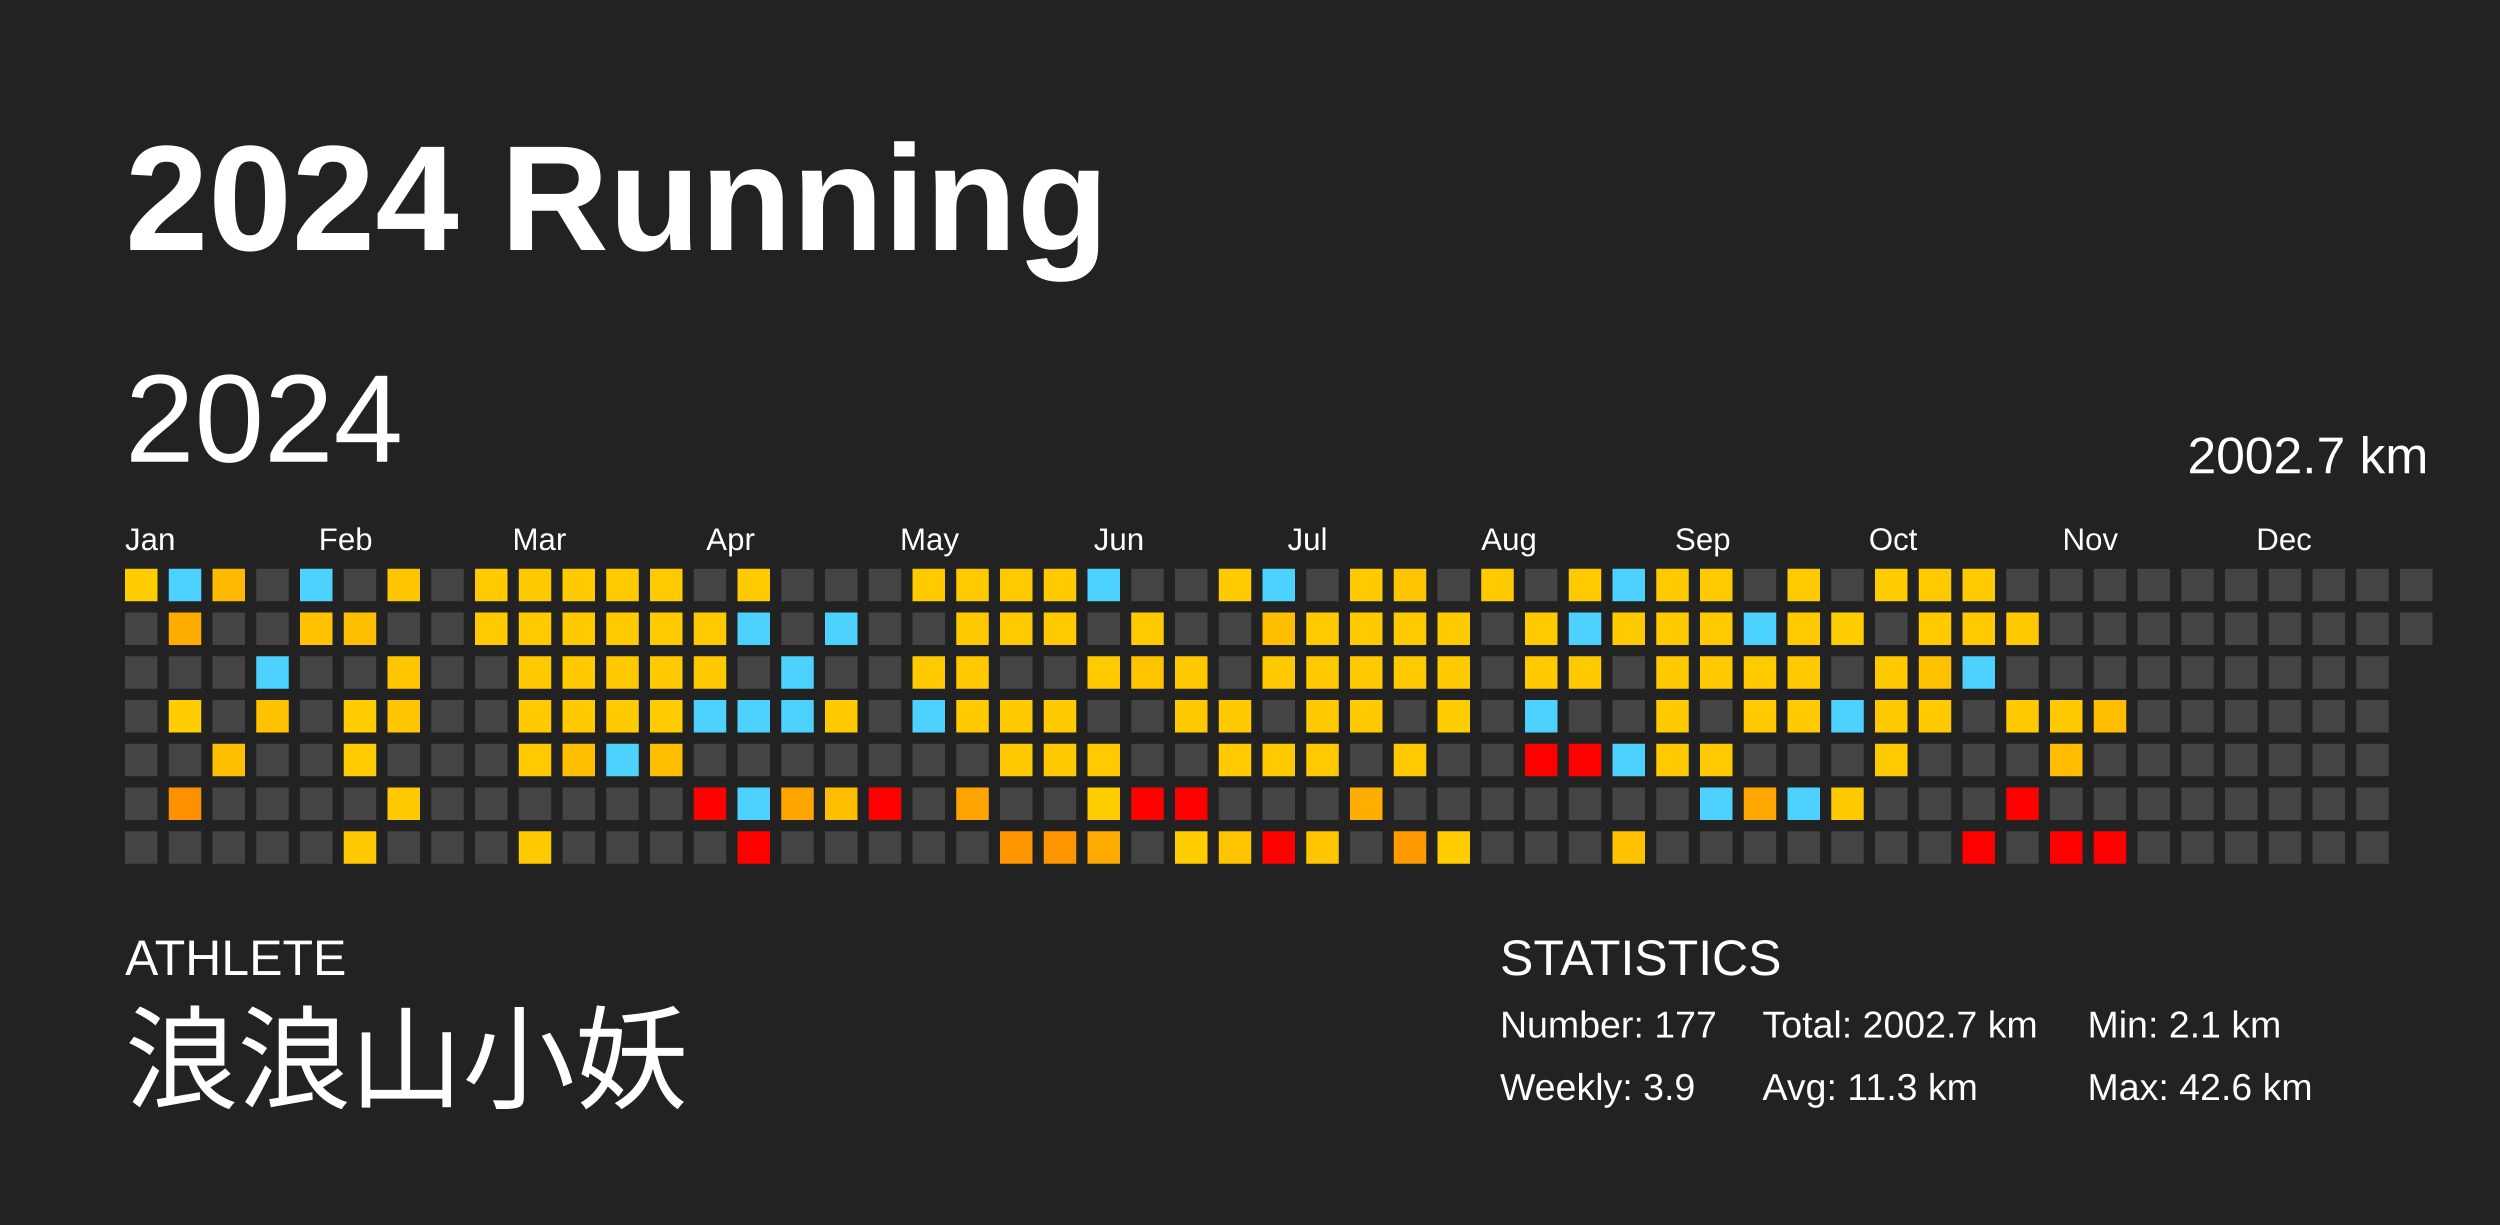
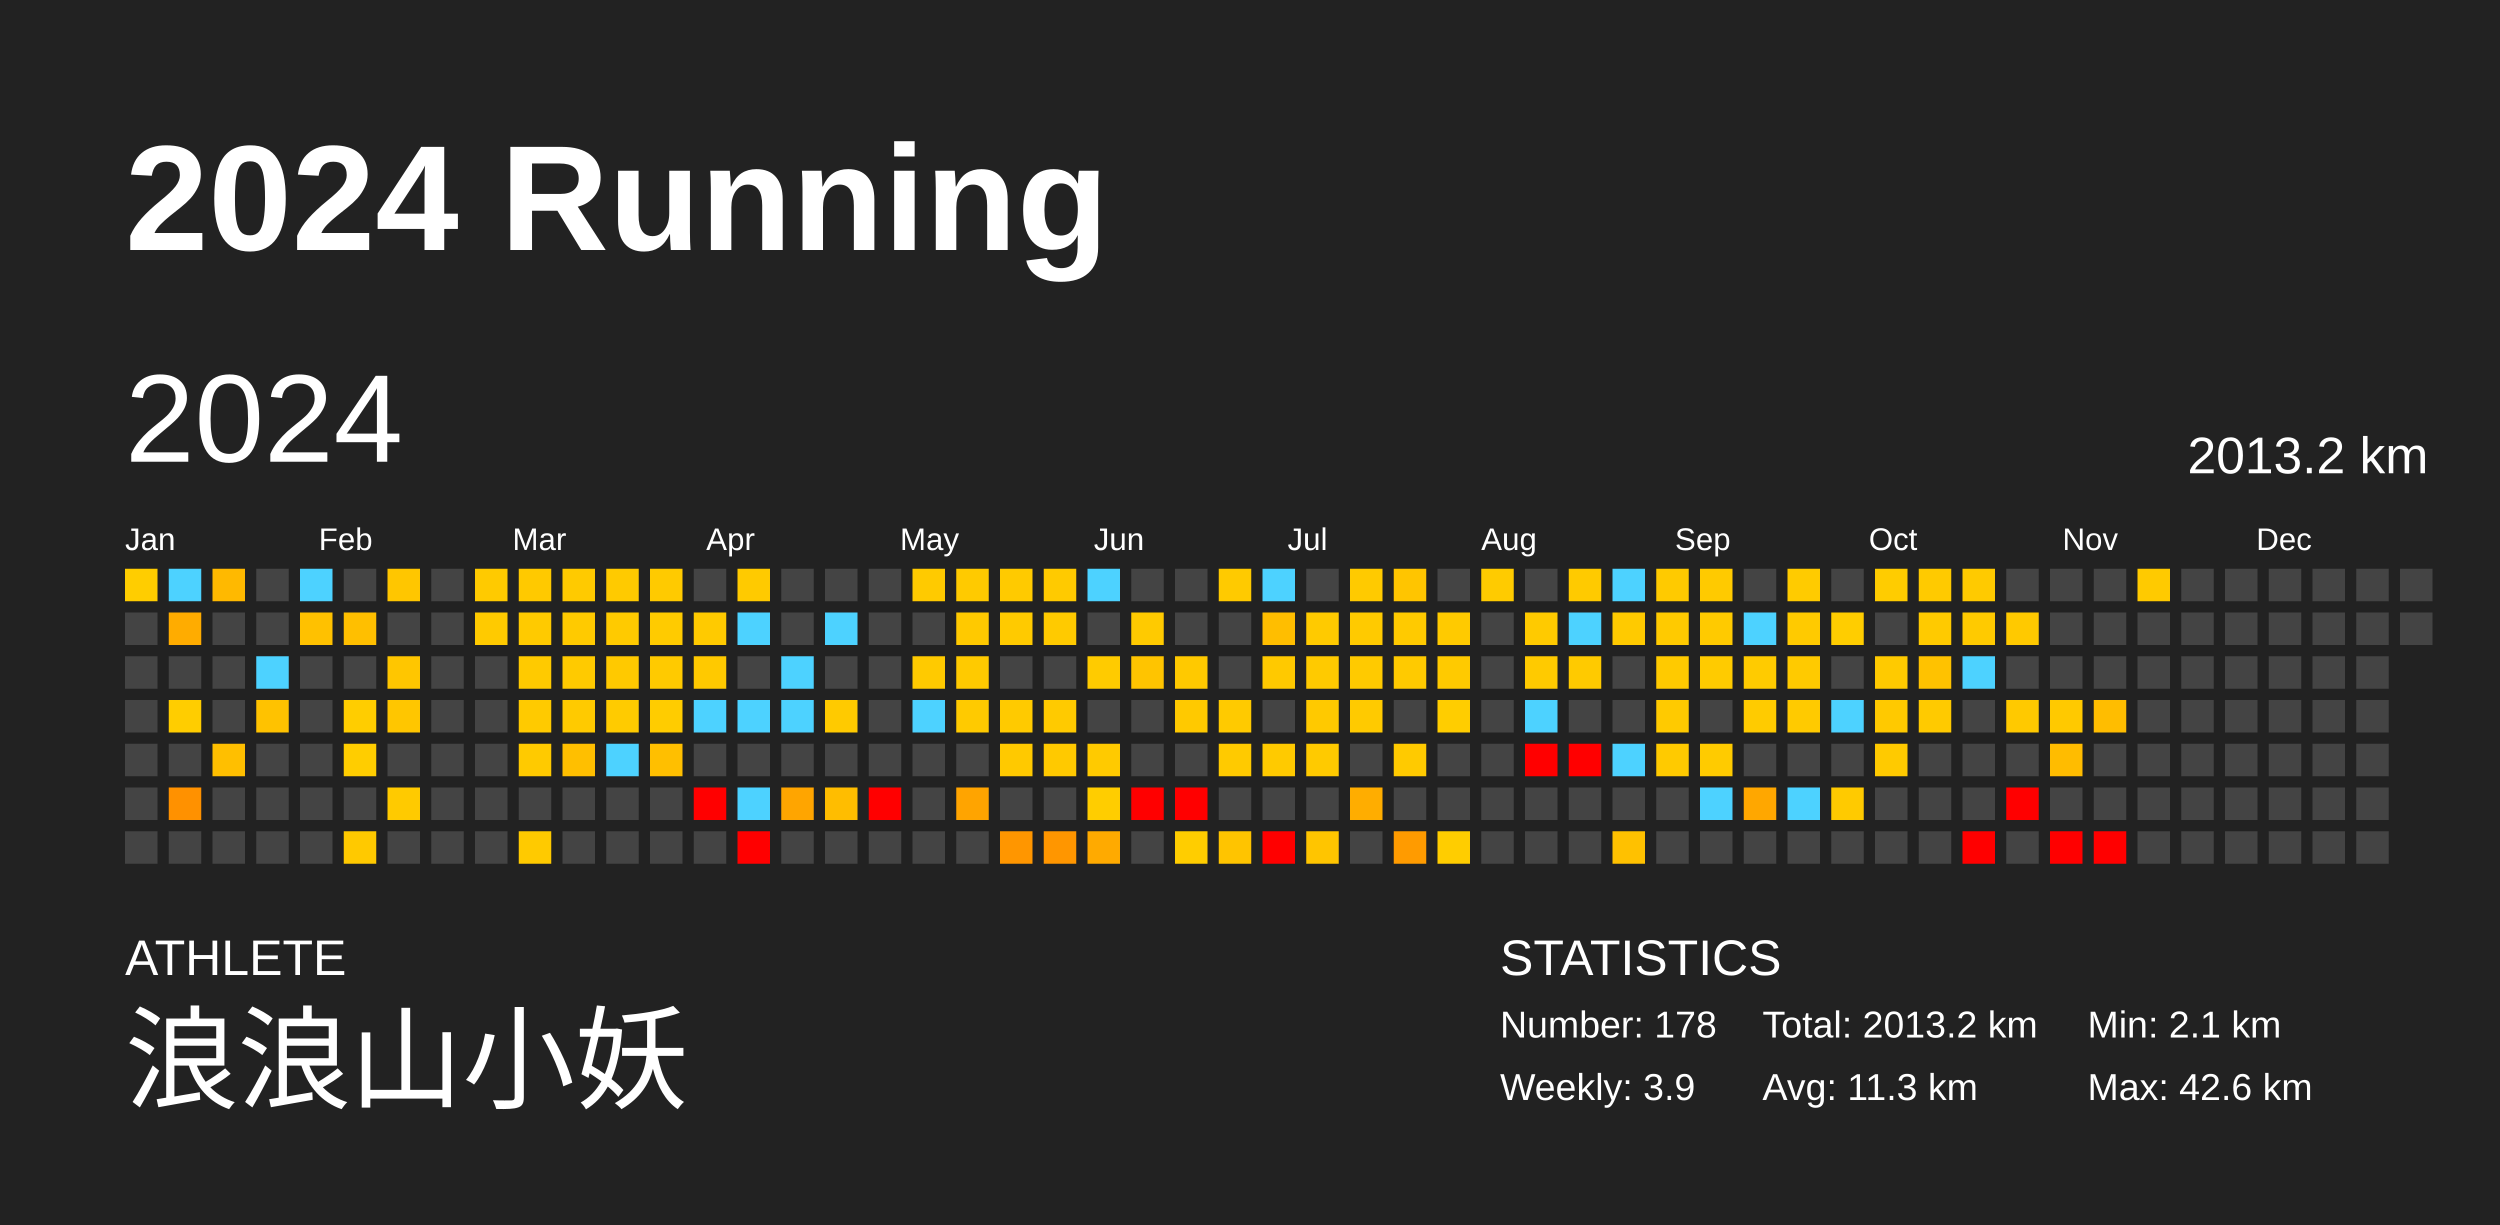
<svg xmlns="http://www.w3.org/2000/svg" baseProfile="full" height="98mm" version="1.1" viewBox="0,0,200,98" width="200mm">
  <defs />
  <rect fill="#222222" height="98" width="200" x="0" y="0" />
  <text fill="#FFFFFF" style="font-size:12px; font-family:Arial; font-weight:bold;" x="10" y="20">2024 Running</text>
  <text fill="#FFFFFF" style="font-size:4px; font-family:Arial" x="10" y="78">ATHLETE</text>
  <text fill="#FFFFFF" style="font-size:9px; font-family:Arial" x="10" y="88">浪浪山小妖</text>
  <text fill="#FFFFFF" style="font-size:4px; font-family:Arial" x="120" y="78">STATISTICS</text>
-   <text fill="#FFFFFF" style="font-size:3px; font-family:Arial" x="120" y="83">Number: 177</text>
+   <text fill="#FFFFFF" style="font-size:3px; font-family:Arial" x="120" y="83">Number: 178</text>
  <text fill="#FFFFFF" style="font-size:3px; font-family:Arial" x="120" y="88">Weekly: 3.9</text>
-   <text fill="#FFFFFF" style="font-size:3px; font-family:Arial" x="141" y="83">Total: 2002.7 km</text>
+   <text fill="#FFFFFF" style="font-size:3px; font-family:Arial" x="141" y="83">Total: 2013.2 km</text>
  <text fill="#FFFFFF" style="font-size:3px; font-family:Arial" x="141" y="88">Avg: 11.3 km</text>
  <text fill="#FFFFFF" style="font-size:3px; font-family:Arial" x="167" y="83">Min: 2.1 km</text>
  <text fill="#FFFFFF" style="font-size:3px; font-family:Arial" x="167" y="88">Max: 42.6 km</text>
  <text dominant-baseline="hanging" fill="#FFFFFF" style="font-size:10.0px; font-family:Arial;" x="10" y="30">2024</text>
-   <text dominant-baseline="hanging" fill="#FFFFFF" style="font-size:4.125px; font-family:Arial;" x="175" y="35">2002.7 km</text>
+   <text dominant-baseline="hanging" fill="#FFFFFF" style="font-size:4.125px; font-family:Arial;" x="175" y="35">2013.2 km</text>
  <text fill="#FFFFFF" style="font-size:2.5px; font-family:Arial" x="10.0" y="44">Jan</text>
  <text fill="#FFFFFF" style="font-size:2.5px; font-family:Arial" x="25.5" y="44">Feb</text>
  <text fill="#FFFFFF" style="font-size:2.5px; font-family:Arial" x="41.0" y="44">Mar</text>
  <text fill="#FFFFFF" style="font-size:2.5px; font-family:Arial" x="56.5" y="44">Apr</text>
  <text fill="#FFFFFF" style="font-size:2.5px; font-family:Arial" x="72.0" y="44">May</text>
  <text fill="#FFFFFF" style="font-size:2.5px; font-family:Arial" x="87.5" y="44">Jun</text>
  <text fill="#FFFFFF" style="font-size:2.5px; font-family:Arial" x="103.0" y="44">Jul</text>
  <text fill="#FFFFFF" style="font-size:2.5px; font-family:Arial" x="118.5" y="44">Aug</text>
  <text fill="#FFFFFF" style="font-size:2.5px; font-family:Arial" x="134.0" y="44">Sep</text>
  <text fill="#FFFFFF" style="font-size:2.5px; font-family:Arial" x="149.5" y="44">Oct</text>
  <text fill="#FFFFFF" style="font-size:2.5px; font-family:Arial" x="165.0" y="44">Nov</text>
  <text fill="#FFFFFF" style="font-size:2.5px; font-family:Arial" x="180.5" y="44">Dec</text>
  <rect fill="#ffcd00" height="2.6" width="2.6" x="10.0" y="45.5" />
  <rect fill="#444444" height="2.6" width="2.6" x="10.0" y="49.0" />
  <rect fill="#444444" height="2.6" width="2.6" x="10.0" y="52.5" />
  <rect fill="#444444" height="2.6" width="2.6" x="10.0" y="56.0" />
  <rect fill="#444444" height="2.6" width="2.6" x="10.0" y="59.5" />
  <rect fill="#444444" height="2.6" width="2.6" x="10.0" y="63.0" />
  <rect fill="#444444" height="2.6" width="2.6" x="10.0" y="66.5" />
  <rect fill="#4dd2ff" height="2.6" width="2.6" x="13.5" y="45.5" />
  <rect fill="#ffac00" height="2.6" width="2.6" x="13.5" y="49.0" />
  <rect fill="#444444" height="2.6" width="2.6" x="13.5" y="52.5" />
  <rect fill="#ffcd00" height="2.6" width="2.6" x="13.5" y="56.0" />
  <rect fill="#444444" height="2.6" width="2.6" x="13.5" y="59.5" />
  <rect fill="#ff9100" height="2.6" width="2.6" x="13.5" y="63.0" />
  <rect fill="#444444" height="2.6" width="2.6" x="13.5" y="66.5" />
  <rect fill="#ffb900" height="2.6" width="2.6" x="17.0" y="45.5" />
  <rect fill="#444444" height="2.6" width="2.6" x="17.0" y="49.0" />
  <rect fill="#444444" height="2.6" width="2.6" x="17.0" y="52.5" />
  <rect fill="#444444" height="2.6" width="2.6" x="17.0" y="56.0" />
  <rect fill="#ffbf00" height="2.6" width="2.6" x="17.0" y="59.5" />
  <rect fill="#444444" height="2.6" width="2.6" x="17.0" y="63.0" />
  <rect fill="#444444" height="2.6" width="2.6" x="17.0" y="66.5" />
  <rect fill="#444444" height="2.6" width="2.6" x="20.5" y="45.5" />
  <rect fill="#444444" height="2.6" width="2.6" x="20.5" y="49.0" />
  <rect fill="#4dd2ff" height="2.6" width="2.6" x="20.5" y="52.5" />
  <rect fill="#ffc200" height="2.6" width="2.6" x="20.5" y="56.0" />
  <rect fill="#444444" height="2.6" width="2.6" x="20.5" y="59.5" />
  <rect fill="#444444" height="2.6" width="2.6" x="20.5" y="63.0" />
  <rect fill="#444444" height="2.6" width="2.6" x="20.5" y="66.5" />
  <rect fill="#4dd2ff" height="2.6" width="2.6" x="24.0" y="45.5" />
  <rect fill="#ffc100" height="2.6" width="2.6" x="24.0" y="49.0" />
  <rect fill="#444444" height="2.6" width="2.6" x="24.0" y="52.5" />
  <rect fill="#444444" height="2.6" width="2.6" x="24.0" y="56.0" />
  <rect fill="#444444" height="2.6" width="2.6" x="24.0" y="59.5" />
  <rect fill="#444444" height="2.6" width="2.6" x="24.0" y="63.0" />
  <rect fill="#444444" height="2.6" width="2.6" x="24.0" y="66.5" />
  <rect fill="#444444" height="2.6" width="2.6" x="27.5" y="45.5" />
  <rect fill="#ffbf00" height="2.6" width="2.6" x="27.5" y="49.0" />
  <rect fill="#444444" height="2.6" width="2.6" x="27.5" y="52.5" />
  <rect fill="#ffcd00" height="2.6" width="2.6" x="27.5" y="56.0" />
  <rect fill="#ffcd00" height="2.6" width="2.6" x="27.5" y="59.5" />
  <rect fill="#444444" height="2.6" width="2.6" x="27.5" y="63.0" />
  <rect fill="#ffc900" height="2.6" width="2.6" x="27.5" y="66.5" />
  <rect fill="#ffc600" height="2.6" width="2.6" x="31.0" y="45.5" />
  <rect fill="#444444" height="2.6" width="2.6" x="31.0" y="49.0" />
  <rect fill="#ffc600" height="2.6" width="2.6" x="31.0" y="52.5" />
  <rect fill="#ffc600" height="2.6" width="2.6" x="31.0" y="56.0" />
  <rect fill="#444444" height="2.6" width="2.6" x="31.0" y="59.5" />
  <rect fill="#ffca00" height="2.6" width="2.6" x="31.0" y="63.0" />
  <rect fill="#444444" height="2.6" width="2.6" x="31.0" y="66.5" />
  <rect fill="#444444" height="2.6" width="2.6" x="34.5" y="45.5" />
  <rect fill="#444444" height="2.6" width="2.6" x="34.5" y="49.0" />
  <rect fill="#444444" height="2.6" width="2.6" x="34.5" y="52.5" />
  <rect fill="#444444" height="2.6" width="2.6" x="34.5" y="56.0" />
  <rect fill="#444444" height="2.6" width="2.6" x="34.5" y="59.5" />
  <rect fill="#444444" height="2.6" width="2.6" x="34.5" y="63.0" />
  <rect fill="#444444" height="2.6" width="2.6" x="34.5" y="66.5" />
  <rect fill="#ffca00" height="2.6" width="2.6" x="38.0" y="45.5" />
  <rect fill="#ffca00" height="2.6" width="2.6" x="38.0" y="49.0" />
  <rect fill="#444444" height="2.6" width="2.6" x="38.0" y="52.5" />
  <rect fill="#444444" height="2.6" width="2.6" x="38.0" y="56.0" />
  <rect fill="#444444" height="2.6" width="2.6" x="38.0" y="59.5" />
  <rect fill="#444444" height="2.6" width="2.6" x="38.0" y="63.0" />
  <rect fill="#444444" height="2.6" width="2.6" x="38.0" y="66.5" />
  <rect fill="#ffc900" height="2.6" width="2.6" x="41.5" y="45.5" />
  <rect fill="#ffca00" height="2.6" width="2.6" x="41.5" y="49.0" />
  <rect fill="#ffca00" height="2.6" width="2.6" x="41.5" y="52.5" />
  <rect fill="#ffca00" height="2.6" width="2.6" x="41.5" y="56.0" />
  <rect fill="#ffca00" height="2.6" width="2.6" x="41.5" y="59.5" />
  <rect fill="#444444" height="2.6" width="2.6" x="41.5" y="63.0" />
  <rect fill="#ffca00" height="2.6" width="2.6" x="41.5" y="66.5" />
  <rect fill="#ffca00" height="2.6" width="2.6" x="45.0" y="45.5" />
  <rect fill="#ffca00" height="2.6" width="2.6" x="45.0" y="49.0" />
  <rect fill="#ffca00" height="2.6" width="2.6" x="45.0" y="52.5" />
  <rect fill="#ffca00" height="2.6" width="2.6" x="45.0" y="56.0" />
  <rect fill="#ffbf00" height="2.6" width="2.6" x="45.0" y="59.5" />
  <rect fill="#444444" height="2.6" width="2.6" x="45.0" y="63.0" />
  <rect fill="#444444" height="2.6" width="2.6" x="45.0" y="66.5" />
  <rect fill="#ffca00" height="2.6" width="2.6" x="48.5" y="45.5" />
  <rect fill="#ffca00" height="2.6" width="2.6" x="48.5" y="49.0" />
  <rect fill="#ffc900" height="2.6" width="2.6" x="48.5" y="52.5" />
  <rect fill="#ffcb00" height="2.6" width="2.6" x="48.5" y="56.0" />
  <rect fill="#4dd2ff" height="2.6" width="2.6" x="48.5" y="59.5" />
  <rect fill="#444444" height="2.6" width="2.6" x="48.5" y="63.0" />
  <rect fill="#444444" height="2.6" width="2.6" x="48.5" y="66.5" />
  <rect fill="#ffca00" height="2.6" width="2.6" x="52.0" y="45.5" />
  <rect fill="#ffcb00" height="2.6" width="2.6" x="52.0" y="49.0" />
  <rect fill="#ffca00" height="2.6" width="2.6" x="52.0" y="52.5" />
  <rect fill="#ffcc00" height="2.6" width="2.6" x="52.0" y="56.0" />
  <rect fill="#ffbf00" height="2.6" width="2.6" x="52.0" y="59.5" />
  <rect fill="#444444" height="2.6" width="2.6" x="52.0" y="63.0" />
  <rect fill="#444444" height="2.6" width="2.6" x="52.0" y="66.5" />
  <rect fill="#444444" height="2.6" width="2.6" x="55.5" y="45.5" />
  <rect fill="#ffca00" height="2.6" width="2.6" x="55.5" y="49.0" />
  <rect fill="#ffc900" height="2.6" width="2.6" x="55.5" y="52.5" />
  <rect fill="#4dd2ff" height="2.6" width="2.6" x="55.5" y="56.0" />
  <rect fill="#444444" height="2.6" width="2.6" x="55.5" y="59.5" />
  <rect fill="red" height="2.6" width="2.6" x="55.5" y="63.0" />
  <rect fill="#444444" height="2.6" width="2.6" x="55.5" y="66.5" />
  <rect fill="#ffca00" height="2.6" width="2.6" x="59.0" y="45.5" />
  <rect fill="#4dd2ff" height="2.6" width="2.6" x="59.0" y="49.0" />
  <rect fill="#444444" height="2.6" width="2.6" x="59.0" y="52.5" />
  <rect fill="#4dd2ff" height="2.6" width="2.6" x="59.0" y="56.0" />
  <rect fill="#444444" height="2.6" width="2.6" x="59.0" y="59.5" />
  <rect fill="#4dd2ff" height="2.6" width="2.6" x="59.0" y="63.0" />
  <rect fill="red" height="2.6" width="2.6" x="59.0" y="66.5" />
  <rect fill="#444444" height="2.6" width="2.6" x="62.5" y="45.5" />
  <rect fill="#444444" height="2.6" width="2.6" x="62.5" y="49.0" />
  <rect fill="#4dd2ff" height="2.6" width="2.6" x="62.5" y="52.5" />
  <rect fill="#4dd2ff" height="2.6" width="2.6" x="62.5" y="56.0" />
  <rect fill="#444444" height="2.6" width="2.6" x="62.5" y="59.5" />
  <rect fill="#ffa500" height="2.6" width="2.6" x="62.5" y="63.0" />
  <rect fill="#444444" height="2.6" width="2.6" x="62.5" y="66.5" />
  <rect fill="#444444" height="2.6" width="2.6" x="66.0" y="45.5" />
  <rect fill="#4dd2ff" height="2.6" width="2.6" x="66.0" y="49.0" />
  <rect fill="#444444" height="2.6" width="2.6" x="66.0" y="52.5" />
  <rect fill="#ffca00" height="2.6" width="2.6" x="66.0" y="56.0" />
  <rect fill="#444444" height="2.6" width="2.6" x="66.0" y="59.5" />
  <rect fill="#ffbd00" height="2.6" width="2.6" x="66.0" y="63.0" />
  <rect fill="#444444" height="2.6" width="2.6" x="66.0" y="66.5" />
  <rect fill="#444444" height="2.6" width="2.6" x="69.5" y="45.5" />
  <rect fill="#444444" height="2.6" width="2.6" x="69.5" y="49.0" />
  <rect fill="#444444" height="2.6" width="2.6" x="69.5" y="52.5" />
  <rect fill="#444444" height="2.6" width="2.6" x="69.5" y="56.0" />
  <rect fill="#444444" height="2.6" width="2.6" x="69.5" y="59.5" />
  <rect fill="red" height="2.6" width="2.6" x="69.5" y="63.0" />
  <rect fill="#444444" height="2.6" width="2.6" x="69.5" y="66.5" />
  <rect fill="#ffca00" height="2.6" width="2.6" x="73.0" y="45.5" />
  <rect fill="#444444" height="2.6" width="2.6" x="73.0" y="49.0" />
  <rect fill="#ffca00" height="2.6" width="2.6" x="73.0" y="52.5" />
  <rect fill="#4dd2ff" height="2.6" width="2.6" x="73.0" y="56.0" />
  <rect fill="#444444" height="2.6" width="2.6" x="73.0" y="59.5" />
  <rect fill="#444444" height="2.6" width="2.6" x="73.0" y="63.0" />
  <rect fill="#444444" height="2.6" width="2.6" x="73.0" y="66.5" />
  <rect fill="#ffca00" height="2.6" width="2.6" x="76.5" y="45.5" />
  <rect fill="#ffc900" height="2.6" width="2.6" x="76.5" y="49.0" />
  <rect fill="#ffca00" height="2.6" width="2.6" x="76.5" y="52.5" />
  <rect fill="#ffca00" height="2.6" width="2.6" x="76.5" y="56.0" />
  <rect fill="#444444" height="2.6" width="2.6" x="76.5" y="59.5" />
  <rect fill="#ffa400" height="2.6" width="2.6" x="76.5" y="63.0" />
  <rect fill="#444444" height="2.6" width="2.6" x="76.5" y="66.5" />
  <rect fill="#ffca00" height="2.6" width="2.6" x="80.0" y="45.5" />
  <rect fill="#ffca00" height="2.6" width="2.6" x="80.0" y="49.0" />
  <rect fill="#444444" height="2.6" width="2.6" x="80.0" y="52.5" />
  <rect fill="#ffca00" height="2.6" width="2.6" x="80.0" y="56.0" />
  <rect fill="#ffc900" height="2.6" width="2.6" x="80.0" y="59.5" />
  <rect fill="#444444" height="2.6" width="2.6" x="80.0" y="63.0" />
  <rect fill="#ff9600" height="2.6" width="2.6" x="80.0" y="66.5" />
  <rect fill="#ffca00" height="2.6" width="2.6" x="83.5" y="45.5" />
  <rect fill="#ffca00" height="2.6" width="2.6" x="83.5" y="49.0" />
  <rect fill="#444444" height="2.6" width="2.6" x="83.5" y="52.5" />
  <rect fill="#ffca00" height="2.6" width="2.6" x="83.5" y="56.0" />
  <rect fill="#ffc900" height="2.6" width="2.6" x="83.5" y="59.5" />
  <rect fill="#444444" height="2.6" width="2.6" x="83.5" y="63.0" />
  <rect fill="#ff9600" height="2.6" width="2.6" x="83.5" y="66.5" />
  <rect fill="#4dd2ff" height="2.6" width="2.6" x="87.0" y="45.5" />
  <rect fill="#444444" height="2.6" width="2.6" x="87.0" y="49.0" />
  <rect fill="#ffcb00" height="2.6" width="2.6" x="87.0" y="52.5" />
  <rect fill="#444444" height="2.6" width="2.6" x="87.0" y="56.0" />
  <rect fill="#ffca00" height="2.6" width="2.6" x="87.0" y="59.5" />
  <rect fill="#ffcd00" height="2.6" width="2.6" x="87.0" y="63.0" />
  <rect fill="#ffaa00" height="2.6" width="2.6" x="87.0" y="66.5" />
  <rect fill="#444444" height="2.6" width="2.6" x="90.5" y="45.5" />
  <rect fill="#ffca00" height="2.6" width="2.6" x="90.5" y="49.0" />
  <rect fill="#ffc400" height="2.6" width="2.6" x="90.5" y="52.5" />
  <rect fill="#444444" height="2.6" width="2.6" x="90.5" y="56.0" />
  <rect fill="#444444" height="2.6" width="2.6" x="90.5" y="59.5" />
  <rect fill="red" height="2.6" width="2.6" x="90.5" y="63.0" />
  <rect fill="#444444" height="2.6" width="2.6" x="90.5" y="66.5" />
  <rect fill="#444444" height="2.6" width="2.6" x="94.0" y="45.5" />
  <rect fill="#444444" height="2.6" width="2.6" x="94.0" y="49.0" />
  <rect fill="#ffc900" height="2.6" width="2.6" x="94.0" y="52.5" />
  <rect fill="#ffc900" height="2.6" width="2.6" x="94.0" y="56.0" />
  <rect fill="#444444" height="2.6" width="2.6" x="94.0" y="59.5" />
  <rect fill="red" height="2.6" width="2.6" x="94.0" y="63.0" />
  <rect fill="#ffcd00" height="2.6" width="2.6" x="94.0" y="66.5" />
  <rect fill="#ffca00" height="2.6" width="2.6" x="97.5" y="45.5" />
  <rect fill="#444444" height="2.6" width="2.6" x="97.5" y="49.0" />
  <rect fill="#444444" height="2.6" width="2.6" x="97.5" y="52.5" />
  <rect fill="#ffca00" height="2.6" width="2.6" x="97.5" y="56.0" />
  <rect fill="#ffca00" height="2.6" width="2.6" x="97.5" y="59.5" />
  <rect fill="#444444" height="2.6" width="2.6" x="97.5" y="63.0" />
  <rect fill="#ffc400" height="2.6" width="2.6" x="97.5" y="66.5" />
  <rect fill="#4dd2ff" height="2.6" width="2.6" x="101.0" y="45.5" />
  <rect fill="#ffbe00" height="2.6" width="2.6" x="101.0" y="49.0" />
  <rect fill="#ffc900" height="2.6" width="2.6" x="101.0" y="52.5" />
  <rect fill="#444444" height="2.6" width="2.6" x="101.0" y="56.0" />
  <rect fill="#ffca00" height="2.6" width="2.6" x="101.0" y="59.5" />
  <rect fill="#444444" height="2.6" width="2.6" x="101.0" y="63.0" />
  <rect fill="red" height="2.6" width="2.6" x="101.0" y="66.5" />
  <rect fill="#444444" height="2.6" width="2.6" x="104.5" y="45.5" />
  <rect fill="#ffca00" height="2.6" width="2.6" x="104.5" y="49.0" />
  <rect fill="#ffca00" height="2.6" width="2.6" x="104.5" y="52.5" />
  <rect fill="#ffc900" height="2.6" width="2.6" x="104.5" y="56.0" />
  <rect fill="#ffca00" height="2.6" width="2.6" x="104.5" y="59.5" />
  <rect fill="#444444" height="2.6" width="2.6" x="104.5" y="63.0" />
  <rect fill="#ffc500" height="2.6" width="2.6" x="104.5" y="66.5" />
  <rect fill="#ffca00" height="2.6" width="2.6" x="108.0" y="45.5" />
  <rect fill="#ffca00" height="2.6" width="2.6" x="108.0" y="49.0" />
  <rect fill="#ffca00" height="2.6" width="2.6" x="108.0" y="52.5" />
  <rect fill="#ffca00" height="2.6" width="2.6" x="108.0" y="56.0" />
  <rect fill="#444444" height="2.6" width="2.6" x="108.0" y="59.5" />
  <rect fill="#ffad00" height="2.6" width="2.6" x="108.0" y="63.0" />
  <rect fill="#444444" height="2.6" width="2.6" x="108.0" y="66.5" />
  <rect fill="#ffc500" height="2.6" width="2.6" x="111.5" y="45.5" />
  <rect fill="#ffca00" height="2.6" width="2.6" x="111.5" y="49.0" />
  <rect fill="#ffca00" height="2.6" width="2.6" x="111.5" y="52.5" />
  <rect fill="#444444" height="2.6" width="2.6" x="111.5" y="56.0" />
  <rect fill="#ffca00" height="2.6" width="2.6" x="111.5" y="59.5" />
  <rect fill="#444444" height="2.6" width="2.6" x="111.5" y="63.0" />
  <rect fill="#ff9b00" height="2.6" width="2.6" x="111.5" y="66.5" />
  <rect fill="#444444" height="2.6" width="2.6" x="115.0" y="45.5" />
  <rect fill="#ffca00" height="2.6" width="2.6" x="115.0" y="49.0" />
  <rect fill="#ffca00" height="2.6" width="2.6" x="115.0" y="52.5" />
  <rect fill="#ffcd00" height="2.6" width="2.6" x="115.0" y="56.0" />
  <rect fill="#444444" height="2.6" width="2.6" x="115.0" y="59.5" />
  <rect fill="#444444" height="2.6" width="2.6" x="115.0" y="63.0" />
  <rect fill="#ffcd00" height="2.6" width="2.6" x="115.0" y="66.5" />
  <rect fill="#ffcb00" height="2.6" width="2.6" x="118.5" y="45.5" />
  <rect fill="#444444" height="2.6" width="2.6" x="118.5" y="49.0" />
  <rect fill="#444444" height="2.6" width="2.6" x="118.5" y="52.5" />
  <rect fill="#444444" height="2.6" width="2.6" x="118.5" y="56.0" />
  <rect fill="#444444" height="2.6" width="2.6" x="118.5" y="59.5" />
  <rect fill="#444444" height="2.6" width="2.6" x="118.5" y="63.0" />
  <rect fill="#444444" height="2.6" width="2.6" x="118.5" y="66.5" />
  <rect fill="#444444" height="2.6" width="2.6" x="122.0" y="45.5" />
  <rect fill="#ffca00" height="2.6" width="2.6" x="122.0" y="49.0" />
  <rect fill="#ffca00" height="2.6" width="2.6" x="122.0" y="52.5" />
  <rect fill="#4dd2ff" height="2.6" width="2.6" x="122.0" y="56.0" />
  <rect fill="red" height="2.6" width="2.6" x="122.0" y="59.5" />
  <rect fill="#444444" height="2.6" width="2.6" x="122.0" y="63.0" />
  <rect fill="#444444" height="2.6" width="2.6" x="122.0" y="66.5" />
  <rect fill="#ffca00" height="2.6" width="2.6" x="125.5" y="45.5" />
  <rect fill="#4dd2ff" height="2.6" width="2.6" x="125.5" y="49.0" />
  <rect fill="#ffca00" height="2.6" width="2.6" x="125.5" y="52.5" />
  <rect fill="#444444" height="2.6" width="2.6" x="125.5" y="56.0" />
  <rect fill="red" height="2.6" width="2.6" x="125.5" y="59.5" />
  <rect fill="#444444" height="2.6" width="2.6" x="125.5" y="63.0" />
  <rect fill="#444444" height="2.6" width="2.6" x="125.5" y="66.5" />
  <rect fill="#4dd2ff" height="2.6" width="2.6" x="129.0" y="45.5" />
  <rect fill="#ffca00" height="2.6" width="2.6" x="129.0" y="49.0" />
  <rect fill="#444444" height="2.6" width="2.6" x="129.0" y="52.5" />
  <rect fill="#444444" height="2.6" width="2.6" x="129.0" y="56.0" />
  <rect fill="#4dd2ff" height="2.6" width="2.6" x="129.0" y="59.5" />
  <rect fill="#444444" height="2.6" width="2.6" x="129.0" y="63.0" />
  <rect fill="#ffc100" height="2.6" width="2.6" x="129.0" y="66.5" />
  <rect fill="#ffca00" height="2.6" width="2.6" x="132.5" y="45.5" />
  <rect fill="#ffca00" height="2.6" width="2.6" x="132.5" y="49.0" />
  <rect fill="#ffca00" height="2.6" width="2.6" x="132.5" y="52.5" />
  <rect fill="#ffca00" height="2.6" width="2.6" x="132.5" y="56.0" />
  <rect fill="#ffca00" height="2.6" width="2.6" x="132.5" y="59.5" />
  <rect fill="#444444" height="2.6" width="2.6" x="132.5" y="63.0" />
  <rect fill="#444444" height="2.6" width="2.6" x="132.5" y="66.5" />
  <rect fill="#ffca00" height="2.6" width="2.6" x="136.0" y="45.5" />
  <rect fill="#ffca00" height="2.6" width="2.6" x="136.0" y="49.0" />
  <rect fill="#ffcb00" height="2.6" width="2.6" x="136.0" y="52.5" />
  <rect fill="#444444" height="2.6" width="2.6" x="136.0" y="56.0" />
  <rect fill="#ffcb00" height="2.6" width="2.6" x="136.0" y="59.5" />
  <rect fill="#4dd2ff" height="2.6" width="2.6" x="136.0" y="63.0" />
  <rect fill="#444444" height="2.6" width="2.6" x="136.0" y="66.5" />
  <rect fill="#444444" height="2.6" width="2.6" x="139.5" y="45.5" />
  <rect fill="#4dd2ff" height="2.6" width="2.6" x="139.5" y="49.0" />
  <rect fill="#ffcb00" height="2.6" width="2.6" x="139.5" y="52.5" />
  <rect fill="#ffcb00" height="2.6" width="2.6" x="139.5" y="56.0" />
  <rect fill="#444444" height="2.6" width="2.6" x="139.5" y="59.5" />
  <rect fill="#ffa700" height="2.6" width="2.6" x="139.5" y="63.0" />
  <rect fill="#444444" height="2.6" width="2.6" x="139.5" y="66.5" />
  <rect fill="#ffcb00" height="2.6" width="2.6" x="143.0" y="45.5" />
  <rect fill="#ffca00" height="2.6" width="2.6" x="143.0" y="49.0" />
  <rect fill="#ffca00" height="2.6" width="2.6" x="143.0" y="52.5" />
  <rect fill="#ffca00" height="2.6" width="2.6" x="143.0" y="56.0" />
  <rect fill="#444444" height="2.6" width="2.6" x="143.0" y="59.5" />
  <rect fill="#4dd2ff" height="2.6" width="2.6" x="143.0" y="63.0" />
  <rect fill="#444444" height="2.6" width="2.6" x="143.0" y="66.5" />
  <rect fill="#444444" height="2.6" width="2.6" x="146.5" y="45.5" />
  <rect fill="#ffcd00" height="2.6" width="2.6" x="146.5" y="49.0" />
  <rect fill="#444444" height="2.6" width="2.6" x="146.5" y="52.5" />
  <rect fill="#4dd2ff" height="2.6" width="2.6" x="146.5" y="56.0" />
  <rect fill="#444444" height="2.6" width="2.6" x="146.5" y="59.5" />
  <rect fill="#ffca00" height="2.6" width="2.6" x="146.5" y="63.0" />
  <rect fill="#444444" height="2.6" width="2.6" x="146.5" y="66.5" />
  <rect fill="#ffcc00" height="2.6" width="2.6" x="150.0" y="45.5" />
  <rect fill="#444444" height="2.6" width="2.6" x="150.0" y="49.0" />
  <rect fill="#ffca00" height="2.6" width="2.6" x="150.0" y="52.5" />
  <rect fill="#ffc900" height="2.6" width="2.6" x="150.0" y="56.0" />
  <rect fill="#ffca00" height="2.6" width="2.6" x="150.0" y="59.5" />
  <rect fill="#444444" height="2.6" width="2.6" x="150.0" y="63.0" />
  <rect fill="#444444" height="2.6" width="2.6" x="150.0" y="66.5" />
  <rect fill="#ffca00" height="2.6" width="2.6" x="153.5" y="45.5" />
  <rect fill="#ffca00" height="2.6" width="2.6" x="153.5" y="49.0" />
  <rect fill="#ffc200" height="2.6" width="2.6" x="153.5" y="52.5" />
  <rect fill="#ffca00" height="2.6" width="2.6" x="153.5" y="56.0" />
  <rect fill="#444444" height="2.6" width="2.6" x="153.5" y="59.5" />
  <rect fill="#444444" height="2.6" width="2.6" x="153.5" y="63.0" />
  <rect fill="#444444" height="2.6" width="2.6" x="153.5" y="66.5" />
  <rect fill="#ffca00" height="2.6" width="2.6" x="157.0" y="45.5" />
  <rect fill="#ffca00" height="2.6" width="2.6" x="157.0" y="49.0" />
  <rect fill="#4dd2ff" height="2.6" width="2.6" x="157.0" y="52.5" />
  <rect fill="#444444" height="2.6" width="2.6" x="157.0" y="56.0" />
  <rect fill="#444444" height="2.6" width="2.6" x="157.0" y="59.5" />
  <rect fill="#444444" height="2.6" width="2.6" x="157.0" y="63.0" />
  <rect fill="red" height="2.6" width="2.6" x="157.0" y="66.5" />
  <rect fill="#444444" height="2.6" width="2.6" x="160.5" y="45.5" />
  <rect fill="#ffc900" height="2.6" width="2.6" x="160.5" y="49.0" />
  <rect fill="#444444" height="2.6" width="2.6" x="160.5" y="52.5" />
  <rect fill="#ffc900" height="2.6" width="2.6" x="160.5" y="56.0" />
  <rect fill="#444444" height="2.6" width="2.6" x="160.5" y="59.5" />
  <rect fill="red" height="2.6" width="2.6" x="160.5" y="63.0" />
  <rect fill="#444444" height="2.6" width="2.6" x="160.5" y="66.5" />
  <rect fill="#444444" height="2.6" width="2.6" x="164.0" y="45.5" />
  <rect fill="#444444" height="2.6" width="2.6" x="164.0" y="49.0" />
  <rect fill="#444444" height="2.6" width="2.6" x="164.0" y="52.5" />
  <rect fill="#ffc900" height="2.6" width="2.6" x="164.0" y="56.0" />
  <rect fill="#ffbc00" height="2.6" width="2.6" x="164.0" y="59.5" />
  <rect fill="#444444" height="2.6" width="2.6" x="164.0" y="63.0" />
  <rect fill="red" height="2.6" width="2.6" x="164.0" y="66.5" />
  <rect fill="#444444" height="2.6" width="2.6" x="167.5" y="45.5" />
  <rect fill="#444444" height="2.6" width="2.6" x="167.5" y="49.0" />
  <rect fill="#444444" height="2.6" width="2.6" x="167.5" y="52.5" />
  <rect fill="#ffbd00" height="2.6" width="2.6" x="167.5" y="56.0" />
  <rect fill="#444444" height="2.6" width="2.6" x="167.5" y="59.5" />
  <rect fill="#444444" height="2.6" width="2.6" x="167.5" y="63.0" />
  <rect fill="red" height="2.6" width="2.6" x="167.5" y="66.5" />
-   <rect fill="#444444" height="2.6" width="2.6" x="171.0" y="45.5" />
+   <rect fill="#ffca00" height="2.6" width="2.6" x="171.0" y="45.5" />
  <rect fill="#444444" height="2.6" width="2.6" x="171.0" y="49.0" />
  <rect fill="#444444" height="2.6" width="2.6" x="171.0" y="52.5" />
  <rect fill="#444444" height="2.6" width="2.6" x="171.0" y="56.0" />
  <rect fill="#444444" height="2.6" width="2.6" x="171.0" y="59.5" />
  <rect fill="#444444" height="2.6" width="2.6" x="171.0" y="63.0" />
  <rect fill="#444444" height="2.6" width="2.6" x="171.0" y="66.5" />
  <rect fill="#444444" height="2.6" width="2.6" x="174.5" y="45.5" />
  <rect fill="#444444" height="2.6" width="2.6" x="174.5" y="49.0" />
  <rect fill="#444444" height="2.6" width="2.6" x="174.5" y="52.5" />
  <rect fill="#444444" height="2.6" width="2.6" x="174.5" y="56.0" />
  <rect fill="#444444" height="2.6" width="2.6" x="174.5" y="59.5" />
  <rect fill="#444444" height="2.6" width="2.6" x="174.5" y="63.0" />
  <rect fill="#444444" height="2.6" width="2.6" x="174.5" y="66.5" />
  <rect fill="#444444" height="2.6" width="2.6" x="178.0" y="45.5" />
  <rect fill="#444444" height="2.6" width="2.6" x="178.0" y="49.0" />
  <rect fill="#444444" height="2.6" width="2.6" x="178.0" y="52.5" />
  <rect fill="#444444" height="2.6" width="2.6" x="178.0" y="56.0" />
  <rect fill="#444444" height="2.6" width="2.6" x="178.0" y="59.5" />
  <rect fill="#444444" height="2.6" width="2.6" x="178.0" y="63.0" />
  <rect fill="#444444" height="2.6" width="2.6" x="178.0" y="66.5" />
  <rect fill="#444444" height="2.6" width="2.6" x="181.5" y="45.5" />
  <rect fill="#444444" height="2.6" width="2.6" x="181.5" y="49.0" />
  <rect fill="#444444" height="2.6" width="2.6" x="181.5" y="52.5" />
  <rect fill="#444444" height="2.6" width="2.6" x="181.5" y="56.0" />
  <rect fill="#444444" height="2.6" width="2.6" x="181.5" y="59.5" />
  <rect fill="#444444" height="2.6" width="2.6" x="181.5" y="63.0" />
  <rect fill="#444444" height="2.6" width="2.6" x="181.5" y="66.5" />
  <rect fill="#444444" height="2.6" width="2.6" x="185.0" y="45.5" />
  <rect fill="#444444" height="2.6" width="2.6" x="185.0" y="49.0" />
  <rect fill="#444444" height="2.6" width="2.6" x="185.0" y="52.5" />
  <rect fill="#444444" height="2.6" width="2.6" x="185.0" y="56.0" />
  <rect fill="#444444" height="2.6" width="2.6" x="185.0" y="59.5" />
  <rect fill="#444444" height="2.6" width="2.6" x="185.0" y="63.0" />
  <rect fill="#444444" height="2.6" width="2.6" x="185.0" y="66.5" />
  <rect fill="#444444" height="2.6" width="2.6" x="188.5" y="45.5" />
  <rect fill="#444444" height="2.6" width="2.6" x="188.5" y="49.0" />
  <rect fill="#444444" height="2.6" width="2.6" x="188.5" y="52.5" />
  <rect fill="#444444" height="2.6" width="2.6" x="188.5" y="56.0" />
  <rect fill="#444444" height="2.6" width="2.6" x="188.5" y="59.5" />
  <rect fill="#444444" height="2.6" width="2.6" x="188.5" y="63.0" />
  <rect fill="#444444" height="2.6" width="2.6" x="188.5" y="66.5" />
  <rect fill="#444444" height="2.6" width="2.6" x="192.0" y="45.5" />
  <rect fill="#444444" height="2.6" width="2.6" x="192.0" y="49.0" />
</svg>
